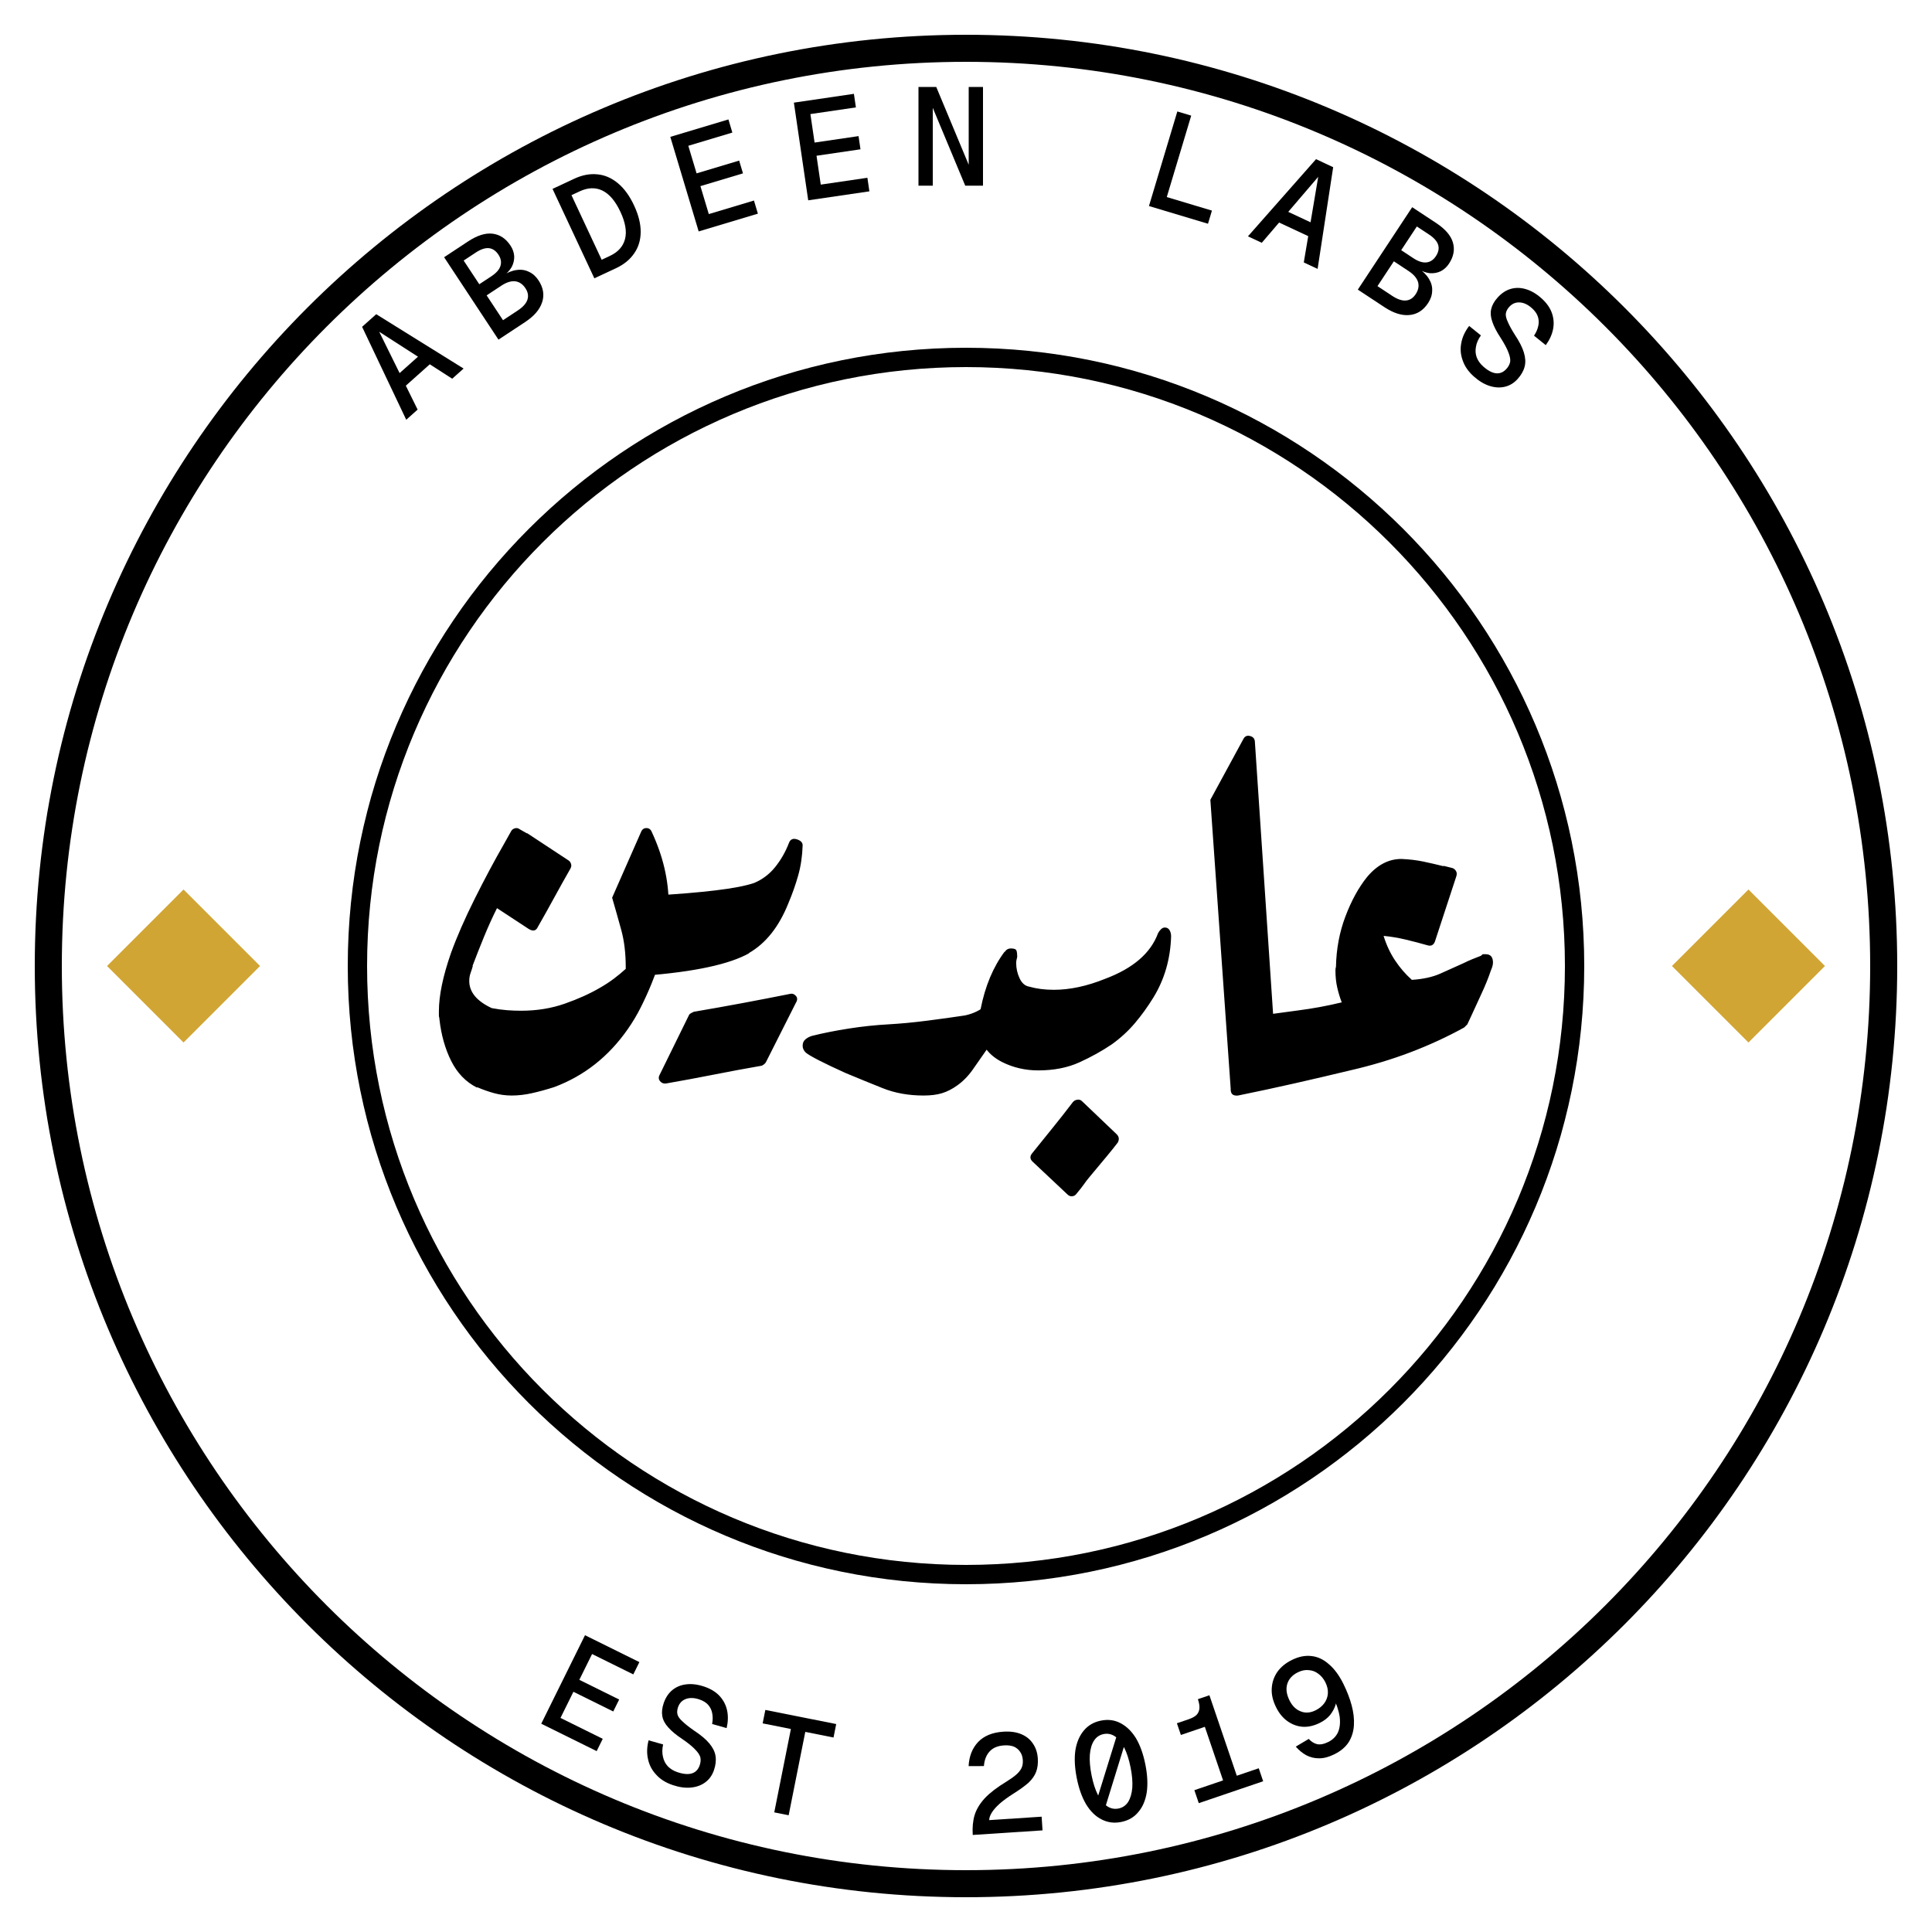
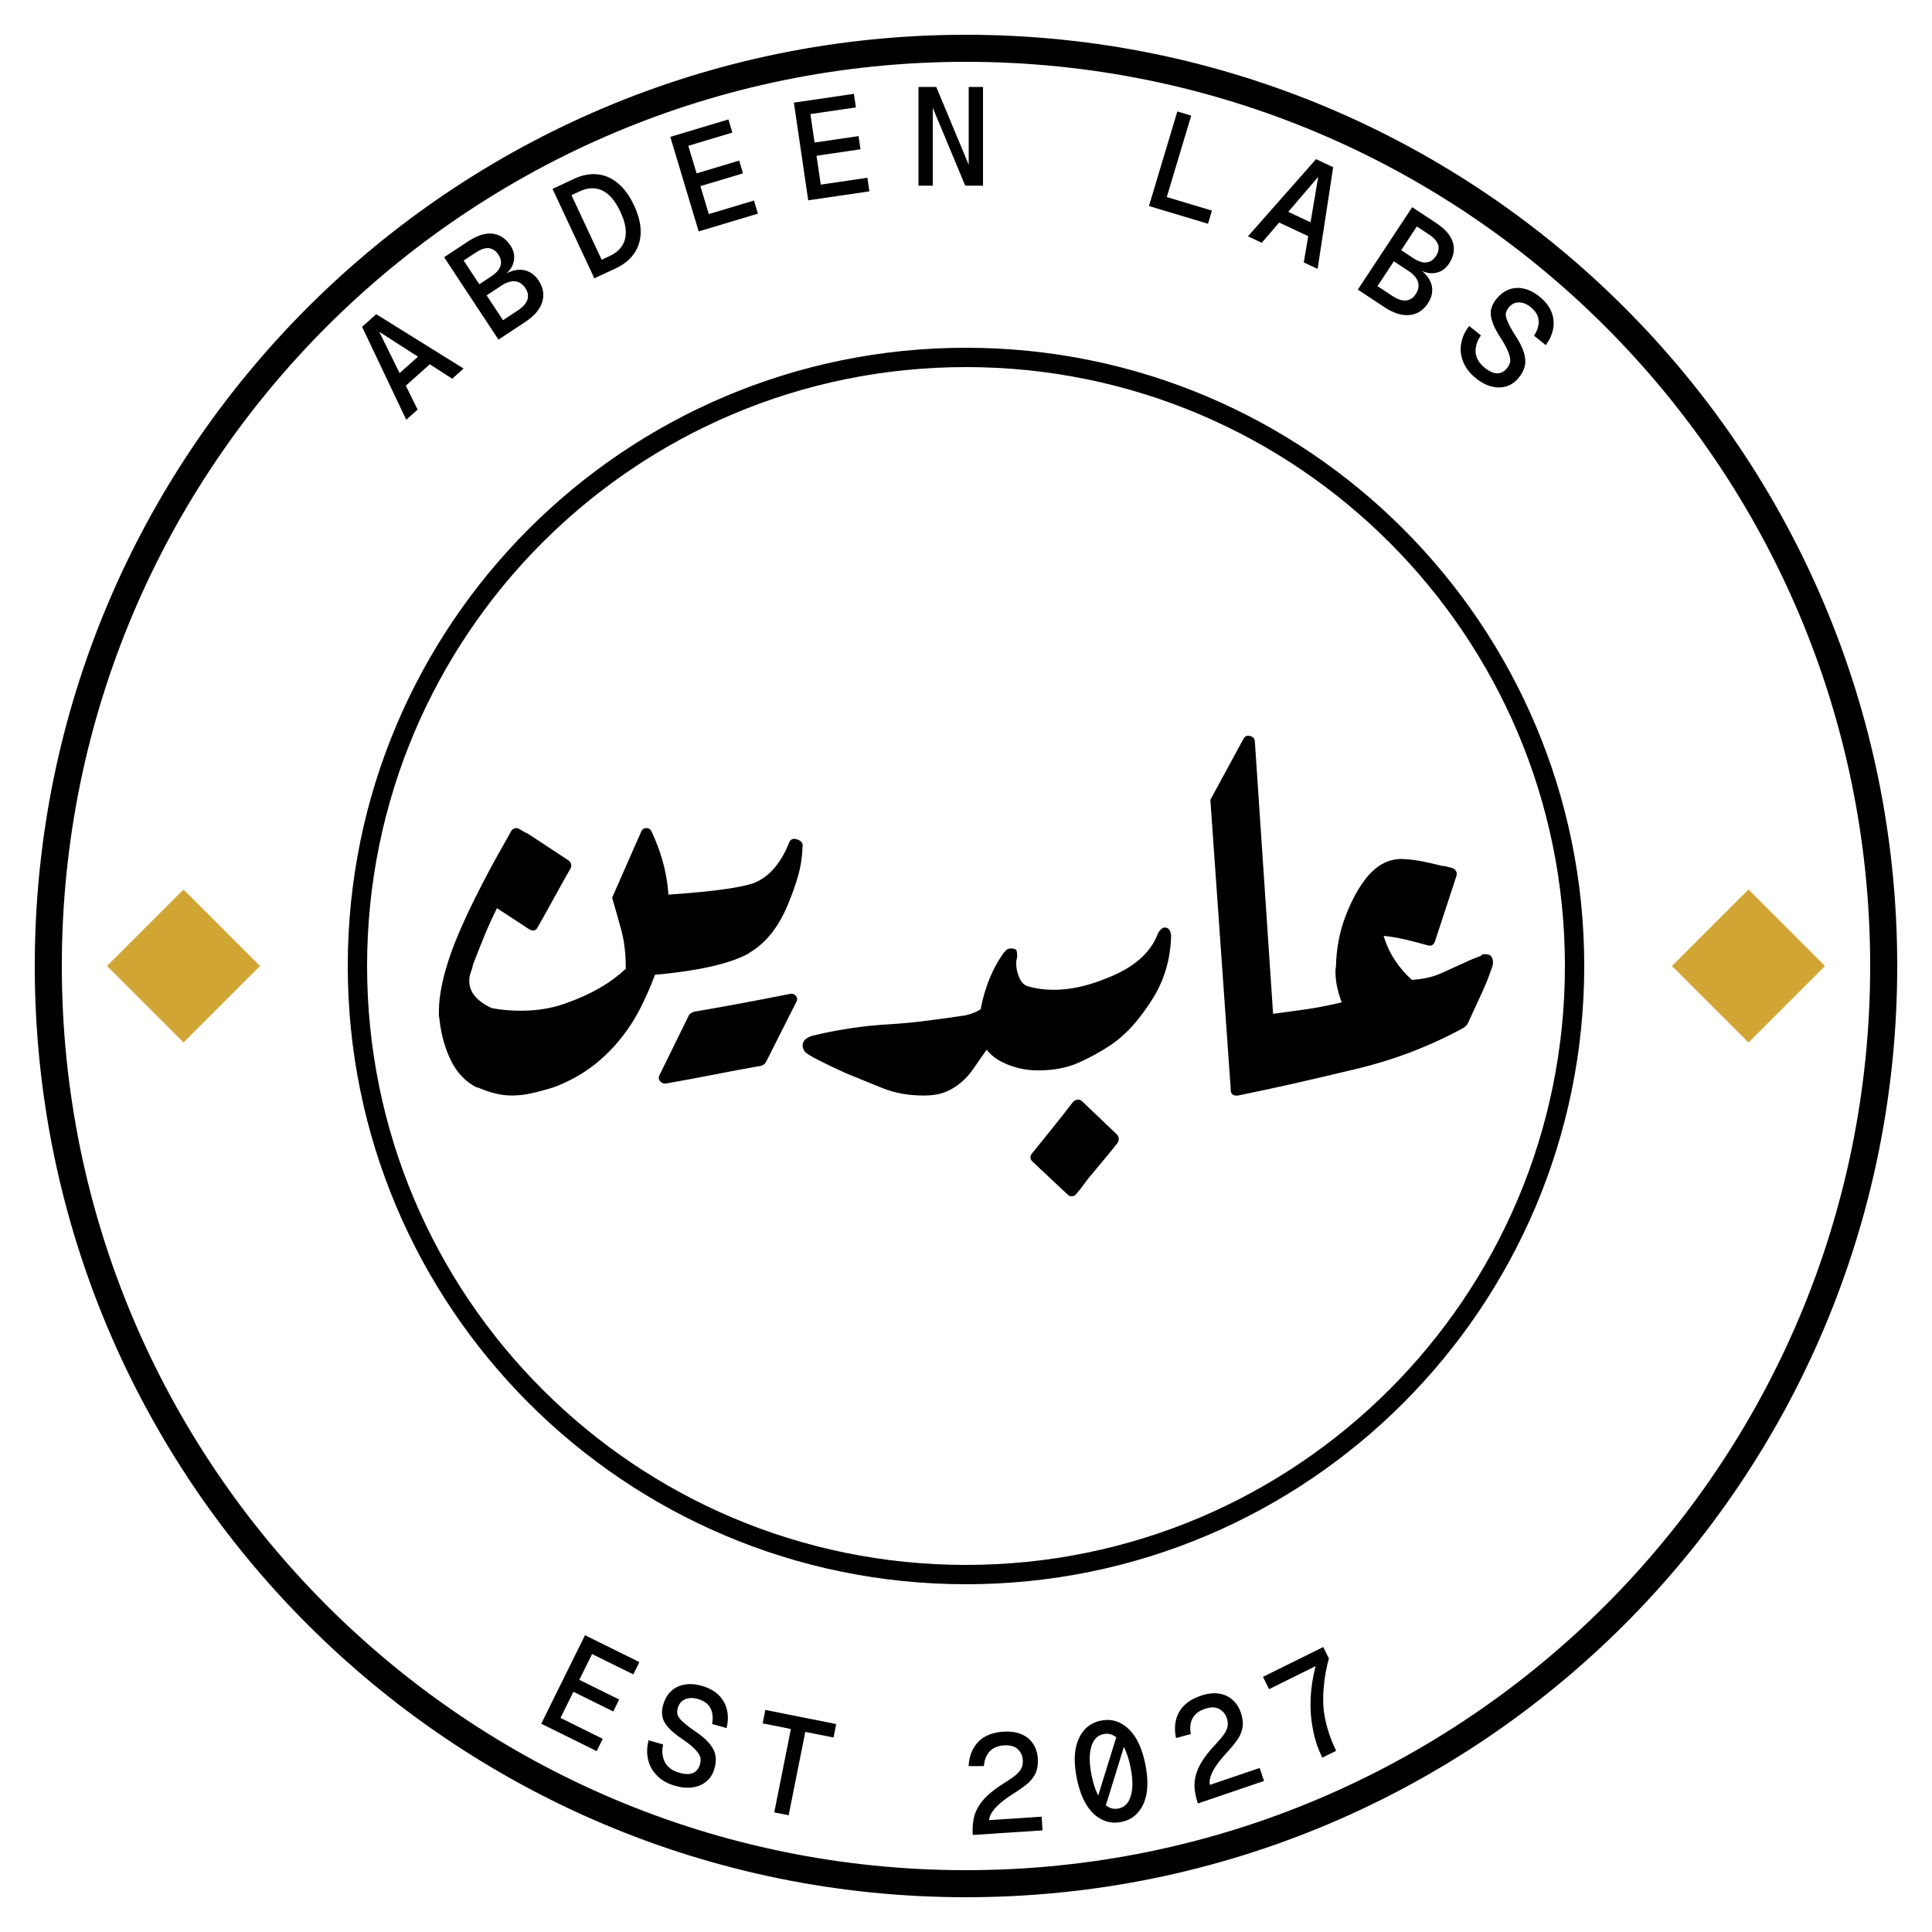
<svg xmlns="http://www.w3.org/2000/svg" viewBox="0 0 100 100" width="96" height="96" role="img" aria-label="Abdeen Labs">
  <g fill="currentColor">
    <circle cx="50" cy="50" r="47.5" fill="none" stroke="currentColor" stroke-width="1.4" />
    <circle cx="50" cy="50" r="31.5" fill="none" stroke="currentColor" stroke-width="1" />
    <path transform="translate(20.90 21.84) rotate(-41.76)" d="M0.17 0.00 1.67 -5.11H2.65L4.15 0.00H3.36L2.16 -4.33L0.96 0.00ZM1.01 -1.33 1.24 -2.03H3.08L3.31 -1.33Z" />
    <path transform="translate(25.30 17.91) rotate(-33.41)" d="M0.60 0.00V-5.11H2.08Q2.93 -5.11 3.36 -4.75Q3.80 -4.38 3.80 -3.72Q3.80 -3.41 3.66 -3.16Q3.51 -2.91 3.24 -2.76Q2.96 -2.62 2.58 -2.61V-2.65Q3.04 -2.65 3.37 -2.49Q3.69 -2.34 3.85 -2.06Q4.02 -1.79 4.02 -1.42Q4.02 -0.74 3.55 -0.37Q3.09 0.00 2.25 0.00ZM1.35 -0.71 2.26 -0.71Q2.76 -0.71 3.00 -0.91Q3.23 -1.10 3.23 -1.45Q3.23 -1.83 2.99 -2.04Q2.74 -2.25 2.26 -2.25H1.35ZM1.35 -2.94H2.10Q2.57 -2.94 2.80 -3.14Q3.02 -3.33 3.02 -3.67Q3.02 -4.03 2.80 -4.22Q2.57 -4.41 2.10 -4.41H1.35Z" />
    <path transform="translate(30.22 14.66) rotate(-25.06)" d="M0.60 0.00V-5.11H1.84Q2.52 -5.11 3.02 -4.81Q3.52 -4.52 3.79 -3.94Q4.06 -3.37 4.06 -2.55Q4.06 -1.73 3.79 -1.16Q3.52 -0.59 3.02 -0.30Q2.52 0.00 1.84 0.00ZM1.35 -0.71H1.82Q2.52 -0.71 2.90 -1.17Q3.28 -1.63 3.28 -2.55Q3.28 -3.47 2.90 -3.94Q2.52 -4.40 1.82 -4.40H1.35Z" />
    <path transform="translate(35.56 12.16) rotate(-16.70)" d="M0.63 0.00V-5.11H3.77V-4.40H1.39V-2.91H3.69V-2.22H1.39V-0.71H3.83V0.00Z" />
    <path transform="translate(41.21 10.46) rotate(-8.35)" d="M0.63 0.00V-5.11H3.77V-4.40H1.39V-2.91H3.69V-2.22H1.39V-0.71H3.83V0.00Z" />
    <path transform="translate(47.05 9.61) rotate(0.00)" d="M0.49 0.00V-5.11H1.41L3.22 -0.77L3.09 -0.74V-5.11H3.83V0.00H2.91L1.10 -4.34L1.23 -4.37V0.00Z" />
    <path transform="translate(58.79 10.46) rotate(16.70)" d="M0.71 0.00V-5.11H1.46V-0.29L1.00 -0.71H3.90V0.00Z" />
    <path transform="translate(64.44 12.16) rotate(25.06)" d="M0.17 0.00 1.67 -5.11H2.65L4.15 0.00H3.36L2.16 -4.33L0.96 0.00ZM1.01 -1.33 1.24 -2.03H3.08L3.31 -1.33Z" />
    <path transform="translate(69.78 14.66) rotate(33.41)" d="M0.60 0.00V-5.11H2.08Q2.93 -5.11 3.36 -4.75Q3.80 -4.38 3.80 -3.72Q3.80 -3.41 3.66 -3.16Q3.51 -2.91 3.24 -2.76Q2.96 -2.62 2.58 -2.61V-2.65Q3.04 -2.65 3.37 -2.49Q3.69 -2.34 3.85 -2.06Q4.02 -1.79 4.02 -1.42Q4.02 -0.74 3.55 -0.37Q3.09 0.00 2.25 0.00ZM1.35 -0.71 2.26 -0.71Q2.76 -0.71 3.00 -0.91Q3.23 -1.10 3.23 -1.45Q3.23 -1.83 2.99 -2.04Q2.74 -2.25 2.26 -2.25H1.35ZM1.35 -2.94H2.10Q2.57 -2.94 2.80 -3.14Q3.02 -3.33 3.02 -3.67Q3.02 -4.03 2.80 -4.22Q2.57 -4.41 2.10 -4.41H1.35Z" />
    <path transform="translate(74.70 17.91) rotate(41.76)" d="M2.23 0.12Q1.67 0.12 1.26 -0.11Q0.84 -0.33 0.60 -0.73Q0.35 -1.13 0.31 -1.67L1.09 -1.71Q1.13 -1.35 1.29 -1.10Q1.44 -0.85 1.68 -0.72Q1.93 -0.59 2.25 -0.59Q2.57 -0.59 2.79 -0.67Q3.01 -0.75 3.12 -0.91Q3.23 -1.07 3.23 -1.30Q3.23 -1.53 3.13 -1.70Q3.02 -1.86 2.74 -2.00Q2.46 -2.15 1.92 -2.30Q1.39 -2.44 1.06 -2.63Q0.73 -2.81 0.58 -3.08Q0.43 -3.35 0.43 -3.74Q0.43 -4.19 0.63 -4.52Q0.84 -4.86 1.22 -5.04Q1.61 -5.23 2.15 -5.23Q2.68 -5.23 3.06 -5.02Q3.44 -4.81 3.66 -4.44Q3.88 -4.07 3.93 -3.57L3.15 -3.53Q3.11 -3.82 2.98 -4.05Q2.86 -4.27 2.64 -4.40Q2.43 -4.52 2.12 -4.52Q1.70 -4.52 1.45 -4.32Q1.20 -4.12 1.20 -3.78Q1.20 -3.56 1.30 -3.41Q1.40 -3.27 1.66 -3.16Q1.91 -3.04 2.36 -2.91Q2.98 -2.75 3.34 -2.53Q3.70 -2.31 3.85 -2.02Q4.01 -1.72 4.01 -1.30Q4.01 -0.88 3.79 -0.56Q3.57 -0.24 3.17 -0.06Q2.77 0.12 2.23 0.12Z" />
    <path transform="translate(27.45 88.94) rotate(26.31)" d="M0.63 0.00V-5.11H3.77V-4.40H1.39V-2.91H3.69V-2.22H1.39V-0.71H3.83V0.00Z" />
    <path transform="translate(32.74 91.56) rotate(18.79)" d="M2.23 0.12Q1.67 0.12 1.26 -0.11Q0.84 -0.33 0.60 -0.73Q0.35 -1.13 0.31 -1.67L1.09 -1.71Q1.13 -1.35 1.29 -1.10Q1.44 -0.85 1.68 -0.72Q1.93 -0.59 2.25 -0.59Q2.57 -0.59 2.79 -0.67Q3.01 -0.75 3.12 -0.91Q3.23 -1.07 3.23 -1.30Q3.23 -1.53 3.13 -1.70Q3.02 -1.86 2.74 -2.00Q2.46 -2.15 1.92 -2.30Q1.39 -2.44 1.06 -2.63Q0.73 -2.81 0.58 -3.08Q0.43 -3.35 0.43 -3.74Q0.43 -4.19 0.63 -4.52Q0.84 -4.86 1.22 -5.04Q1.61 -5.23 2.15 -5.23Q2.68 -5.23 3.06 -5.02Q3.44 -4.81 3.66 -4.44Q3.88 -4.07 3.93 -3.57L3.15 -3.53Q3.11 -3.82 2.98 -4.05Q2.86 -4.27 2.64 -4.40Q2.43 -4.52 2.12 -4.52Q1.70 -4.52 1.45 -4.32Q1.20 -4.12 1.20 -3.78Q1.20 -3.56 1.30 -3.41Q1.40 -3.27 1.66 -3.16Q1.91 -3.04 2.36 -2.91Q2.98 -2.75 3.34 -2.53Q3.70 -2.31 3.85 -2.02Q4.01 -1.72 4.01 -1.30Q4.01 -0.88 3.79 -0.56Q3.57 -0.24 3.17 -0.06Q2.77 0.12 2.23 0.12Z" />
    <path transform="translate(38.33 93.46) rotate(11.28)" d="M1.78 0.00V-4.40H0.29V-5.11H4.03V-4.40H2.54V0.00Z" />
    <path transform="translate(50.00 95.00) rotate(-3.76)" d="M0.35 0.00Q0.35 -0.57 0.51 -1.01Q0.68 -1.46 1.10 -1.86Q1.52 -2.25 2.27 -2.64Q2.59 -2.81 2.79 -2.96Q2.99 -3.11 3.09 -3.28Q3.19 -3.45 3.19 -3.70Q3.19 -3.95 3.08 -4.13Q2.98 -4.31 2.78 -4.42Q2.57 -4.52 2.27 -4.52Q1.78 -4.52 1.51 -4.26Q1.23 -4.00 1.16 -3.52L0.37 -3.57Q0.46 -4.33 0.94 -4.78Q1.43 -5.23 2.28 -5.23Q2.82 -5.23 3.20 -5.04Q3.58 -4.85 3.77 -4.51Q3.97 -4.18 3.97 -3.73Q3.97 -3.34 3.84 -3.05Q3.71 -2.76 3.41 -2.51Q3.10 -2.27 2.58 -1.99Q2.14 -1.75 1.84 -1.52Q1.55 -1.29 1.41 -1.09Q1.26 -0.88 1.25 -0.71H3.97V0.00Z" />
    <path transform="translate(55.89 94.61) rotate(-11.28)" d="M0.89 -0.77 2.85 -4.38 3.43 -4.35 1.47 -0.73ZM2.16 0.12Q1.60 0.12 1.19 -0.21Q0.78 -0.53 0.56 -1.13Q0.35 -1.73 0.35 -2.55Q0.35 -3.38 0.56 -3.98Q0.78 -4.57 1.19 -4.90Q1.60 -5.23 2.16 -5.23Q2.73 -5.23 3.13 -4.90Q3.54 -4.57 3.76 -3.98Q3.97 -3.38 3.97 -2.55Q3.97 -1.73 3.76 -1.13Q3.54 -0.53 3.13 -0.21Q2.73 0.12 2.16 0.12ZM2.16 -0.59Q2.48 -0.59 2.71 -0.82Q2.94 -1.06 3.07 -1.50Q3.19 -1.94 3.19 -2.55Q3.19 -3.17 3.07 -3.61Q2.94 -4.06 2.71 -4.29Q2.48 -4.52 2.16 -4.52Q1.84 -4.52 1.61 -4.29Q1.38 -4.06 1.25 -3.61Q1.13 -3.17 1.13 -2.55Q1.13 -1.94 1.25 -1.50Q1.38 -1.06 1.61 -0.82Q1.84 -0.59 2.16 -0.59Z" />
-     <path transform="translate(61.67 93.46) rotate(-18.79)" d="M1.97 0.00V-3.64H0.66V-4.28H1.30Q1.58 -4.28 1.76 -4.36Q1.93 -4.45 2.01 -4.63Q2.09 -4.81 2.09 -5.11H2.72V0.00ZM0.40 0.00V-0.71H3.92V0.00Z" />
-     <path transform="translate(67.26 91.56) rotate(-26.31)" d="M2.15 -5.23Q2.74 -5.23 3.15 -4.96Q3.56 -4.70 3.77 -4.18Q3.99 -3.67 3.99 -2.94Q3.99 -2.30 3.88 -1.75Q3.77 -1.20 3.53 -0.78Q3.29 -0.36 2.91 -0.12Q2.52 0.12 1.95 0.12Q1.48 0.12 1.16 -0.04Q0.83 -0.20 0.63 -0.48Q0.44 -0.75 0.34 -1.12L1.12 -1.18Q1.19 -0.92 1.38 -0.75Q1.58 -0.59 1.95 -0.59Q2.34 -0.59 2.62 -0.81Q2.90 -1.04 3.06 -1.49Q3.21 -1.95 3.22 -2.65L3.42 -2.62Q3.34 -2.37 3.15 -2.15Q2.95 -1.94 2.66 -1.80Q2.37 -1.67 2.00 -1.67Q1.49 -1.67 1.12 -1.88Q0.75 -2.10 0.54 -2.49Q0.33 -2.88 0.33 -3.40Q0.33 -3.97 0.56 -4.37Q0.79 -4.78 1.20 -5.01Q1.61 -5.23 2.15 -5.23ZM2.14 -4.52Q1.67 -4.52 1.39 -4.23Q1.11 -3.94 1.11 -3.41Q1.11 -2.93 1.38 -2.64Q1.64 -2.35 2.09 -2.35Q2.41 -2.35 2.66 -2.48Q2.91 -2.61 3.05 -2.85Q3.19 -3.09 3.19 -3.42Q3.19 -3.73 3.06 -3.98Q2.94 -4.23 2.70 -4.37Q2.47 -4.52 2.14 -4.52Z" />
+     <path transform="translate(61.67 93.46) rotate(-18.79)" d="M0.35 0.00Q0.35 -0.57 0.51 -1.01Q0.68 -1.46 1.10 -1.86Q1.52 -2.25 2.27 -2.64Q2.59 -2.81 2.79 -2.96Q2.99 -3.11 3.09 -3.28Q3.19 -3.45 3.19 -3.70Q3.19 -3.95 3.08 -4.13Q2.98 -4.31 2.78 -4.42Q2.57 -4.52 2.27 -4.52Q1.78 -4.52 1.51 -4.26Q1.23 -4.00 1.16 -3.52L0.37 -3.57Q0.46 -4.33 0.94 -4.78Q1.43 -5.23 2.28 -5.23Q2.82 -5.23 3.20 -5.04Q3.58 -4.85 3.77 -4.51Q3.97 -4.18 3.97 -3.73Q3.97 -3.34 3.84 -3.05Q3.71 -2.76 3.41 -2.51Q3.10 -2.27 2.58 -1.99Q2.14 -1.75 1.84 -1.52Q1.55 -1.29 1.41 -1.09Q1.26 -0.88 1.25 -0.71H3.97V0.00Z" />
+     <path transform="translate(67.26 91.56) rotate(-26.31)" d="M1.32 0.00Q1.32 -0.79 1.54 -1.55Q1.75 -2.32 2.15 -3.04Q2.55 -3.76 3.11 -4.40H0.42V-5.11H3.90V-4.45Q3.43 -3.92 3.10 -3.39Q2.76 -2.87 2.54 -2.34Q2.33 -1.81 2.23 -1.23Q2.12 -0.65 2.12 0.00Z" />
    <g transform="translate(22.961 56.704) scale(0.02709)">
      <path d="M348.00 -245.00V-242.00Q337.00 -232.00 325.00 -223.00Q313.00 -214.00 299.00 -206.00Q270.00 -189.00 231.50 -175.50Q193.00 -162.00 148.00 -162.00Q135.00 -162.00 121.50 -163.00Q108.00 -164.00 92.00 -167.00Q49.00 -187.00 49.00 -219.00Q49.00 -227.00 51.50 -234.00Q54.00 -241.00 56.00 -248.00L55.00 -247.00Q66.00 -276.00 77.50 -304.00Q89.00 -332.00 102.00 -358.00L163.00 -318.00Q175.00 -311.00 180.00 -322.00Q196.00 -350.00 211.00 -377.50Q226.00 -405.00 242.00 -433.00Q245.00 -438.00 243.50 -442.50Q242.00 -447.00 239.00 -449.00L160.00 -501.00H159.00L145.00 -509.00Q141.00 -512.00 136.00 -510.50Q131.00 -509.00 129.00 -505.00L115.00 -480.00Q88.00 -433.00 59.50 -376.00Q31.00 -319.00 14.00 -272.00Q-9.00 -206.00 -9.00 -161.00Q-9.00 -159.00 -9.00 -157.50Q-9.00 -156.00 -9.00 -153.00Q-9.00 -151.00 -8.50 -149.50Q-8.00 -148.00 -8.00 -146.00Q-3.00 -101.00 14.50 -66.00Q32.00 -31.00 64.00 -15.00V-16.00Q80.00 -9.00 96.50 -4.50Q113.00 0.00 130.00 0.00Q149.00 0.00 169.00 -4.50Q189.00 -9.00 211.00 -16.00Q297.00 -48.00 352.00 -127.00Q366.00 -147.00 377.00 -169.00Q388.00 -191.00 397.00 -213.00Q411.00 -247.00 420.50 -284.00Q430.00 -321.00 430.00 -366.00Q430.00 -434.00 398.00 -503.00Q395.00 -511.00 387.50 -511.00Q380.00 -511.00 377.00 -503.00L322.00 -378.00Q331.00 -347.00 339.50 -316.00Q348.00 -285.00 348.00 -245.00Z M616.00 -64.00 673.00 -177.00Q678.00 -185.00 673.00 -190.50Q668.00 -196.00 661.00 -194.00Q616.00 -185.00 570.50 -176.50Q525.00 -168.00 478.00 -160.00Q476.00 -159.00 473.00 -157.50Q470.00 -156.00 469.00 -154.00L413.00 -40.00Q409.00 -33.00 413.50 -27.50Q418.00 -22.00 425.00 -23.00Q471.00 -31.00 516.50 -40.00Q562.00 -49.00 608.00 -57.00Q614.00 -60.00 616.00 -64.00Z M660.00 -483.00Q650.00 -457.00 633.50 -436.50Q617.00 -416.00 593.00 -406.00Q581.00 -402.00 563.00 -398.50Q545.00 -395.00 520.00 -392.00Q495.00 -389.00 465.00 -386.50Q435.00 -384.00 398.00 -382.00Q388.00 -380.00 386.00 -372.00L372.00 -242.00Q371.00 -237.00 375.00 -232.50Q379.00 -228.00 384.00 -229.00Q527.00 -240.00 584.00 -272.00H583.00Q632.00 -300.00 659.00 -368.00Q670.00 -394.00 677.50 -420.50Q685.00 -447.00 686.00 -478.00Q686.00 -486.00 675.00 -489.50Q664.00 -493.00 660.00 -483.00Z M1058.00 -182.00Q1046.00 -182.00 1037.00 -173.00Q1020.00 -158.00 996.00 -153.00Q963.00 -148.00 924.00 -143.00Q885.00 -138.00 850.00 -136.00Q813.00 -134.00 774.50 -128.00Q736.00 -122.00 704.00 -114.00Q697.00 -112.00 691.50 -107.50Q686.00 -103.00 686.00 -95.00Q686.00 -88.00 692.00 -82.00Q698.00 -77.00 717.50 -67.00Q737.00 -57.00 768.00 -43.00Q804.00 -28.00 839.00 -14.00Q874.00 0.00 917.00 0.00Q938.00 0.00 952.50 -4.50Q967.00 -9.00 981.00 -19.00Q998.00 -31.00 1011.00 -49.50Q1024.00 -68.00 1037.50 -87.50Q1051.00 -107.00 1067.00 -119.00Q1086.00 -127.00 1086.00 -154.00Q1086.00 -165.00 1079.00 -173.50Q1072.00 -182.00 1058.00 -182.00Z M1286.00 74.00 1220.00 11.00Q1216.00 7.00 1210.50 8.00Q1205.00 9.00 1202.00 13.00Q1183.00 38.00 1163.50 62.00Q1144.00 86.00 1124.00 111.00Q1118.00 119.00 1125.00 126.00L1192.00 189.00Q1196.00 193.00 1201.00 192.50Q1206.00 192.00 1209.00 188.00Q1219.00 176.00 1223.50 169.50Q1228.00 163.00 1233.00 157.00Q1238.00 151.00 1248.00 139.00Q1258.00 127.00 1268.00 115.00Q1278.00 103.00 1288.00 90.00Q1293.00 81.00 1286.00 74.00Z M1378.00 -321.00Q1374.00 -321.00 1370.50 -317.50Q1367.00 -314.00 1365.00 -310.00Q1344.00 -253.00 1264.00 -223.00Q1212.00 -202.00 1166.00 -202.00Q1140.00 -202.00 1119.00 -208.00Q1107.00 -210.00 1100.50 -224.00Q1094.00 -238.00 1094.00 -253.00Q1094.00 -256.00 1094.50 -258.50Q1095.00 -261.00 1096.00 -265.00Q1096.00 -273.00 1094.50 -277.00Q1093.00 -281.00 1084.00 -281.00Q1076.00 -281.00 1072.00 -274.00V-275.00Q1039.00 -231.00 1026.00 -165.00Q1022.00 -153.00 1022.00 -137.00Q1022.00 -87.00 1067.00 -64.00Q1099.00 -48.00 1136.00 -48.00Q1181.00 -48.00 1215.00 -63.50Q1249.00 -79.00 1277.00 -98.00Q1302.00 -116.00 1321.00 -138.50Q1340.00 -161.00 1356.00 -187.00Q1388.00 -239.00 1390.00 -304.00Q1390.00 -311.00 1387.00 -316.00Q1384.00 -321.00 1378.00 -321.00Z M1465.00 -565.00 1504.00 -11.00Q1504.00 -1.00 1513.00 0.00Q1522.00 1.00 1526.00 -6.00L1587.00 -124.00L1550.00 -677.00Q1549.00 -685.00 1540.50 -687.00Q1532.00 -689.00 1528.00 -681.00Z M1991.00 -270.00Q1990.00 -270.00 1989.00 -270.00Q1988.00 -270.00 1986.00 -270.00Q1985.00 -270.00 1982.00 -267.00Q1974.00 -264.00 1965.50 -260.50Q1957.00 -257.00 1949.00 -253.00Q1927.00 -243.00 1904.50 -233.00Q1882.00 -223.00 1850.00 -221.00Q1832.00 -237.00 1818.00 -258.00Q1804.00 -279.00 1796.00 -305.00Q1817.00 -303.00 1838.00 -298.00Q1859.00 -293.00 1880.00 -287.00Q1890.00 -284.00 1894.00 -294.00L1935.00 -419.00Q1937.00 -425.00 1934.00 -429.50Q1931.00 -434.00 1926.00 -435.00L1910.00 -439.00L1911.00 -438.00Q1891.00 -443.00 1872.00 -447.00Q1853.00 -451.00 1830.00 -452.00Q1793.00 -452.00 1764.00 -417.00Q1740.00 -387.00 1723.00 -342.00Q1706.00 -297.00 1705.00 -246.00Q1704.00 -243.00 1704.00 -239.00Q1704.00 -221.00 1707.50 -206.00Q1711.00 -191.00 1716.00 -178.00Q1675.00 -168.00 1632.00 -162.50Q1589.00 -157.00 1537.00 -149.00Q1529.00 -147.00 1527.00 -139.00L1504.00 -14.00Q1503.00 -7.00 1507.00 -3.00Q1511.00 1.00 1518.00 0.00Q1572.00 -11.00 1625.00 -23.00Q1678.00 -35.00 1732.00 -48.00Q1793.00 -62.00 1847.00 -82.50Q1901.00 -103.00 1950.00 -130.00L1956.00 -136.00L1963.00 -151.00Q1972.00 -171.00 1983.00 -194.50Q1994.00 -218.00 2001.00 -239.00Q2005.00 -248.00 2005.00 -254.00Q2005.00 -270.00 1991.00 -270.00Z" />
    </g>
  </g>
  <rect x="6.7" y="47.2" width="5.6" height="5.6" transform="rotate(45 9.5 50)" fill="#D1A534" />
  <rect x="87.7" y="47.2" width="5.6" height="5.6" transform="rotate(45 90.5 50)" fill="#D1A534" />
</svg>
